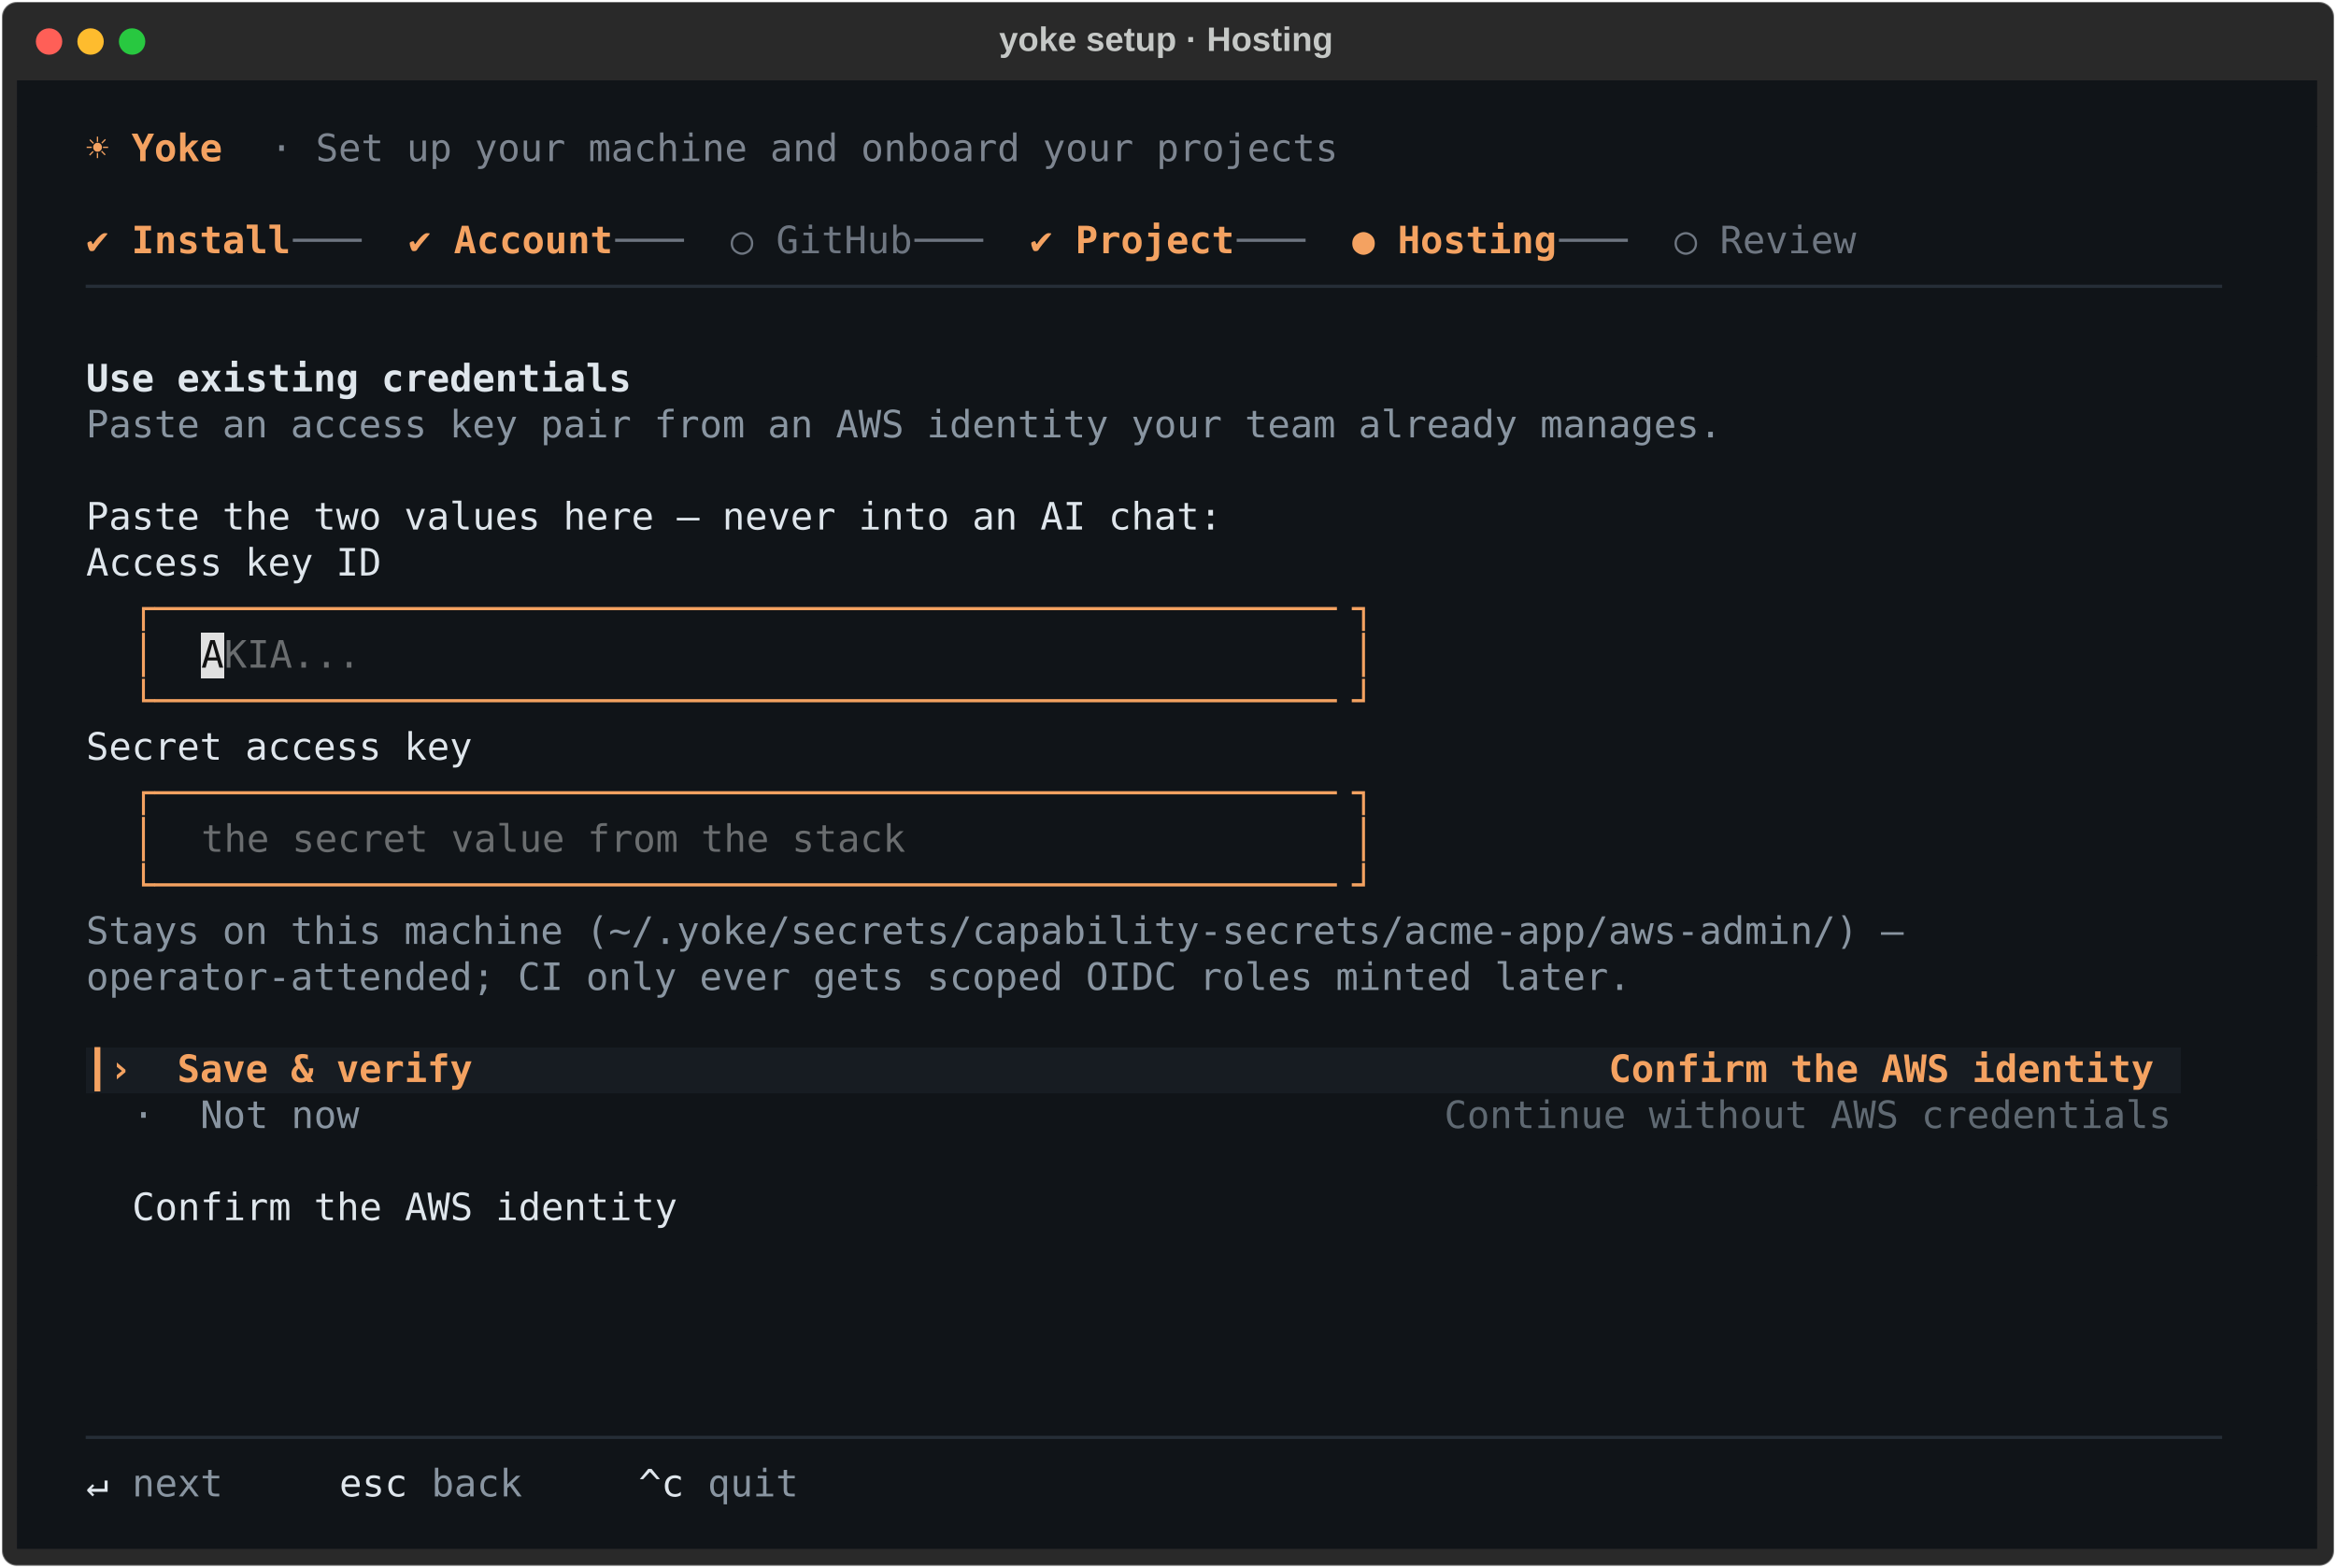
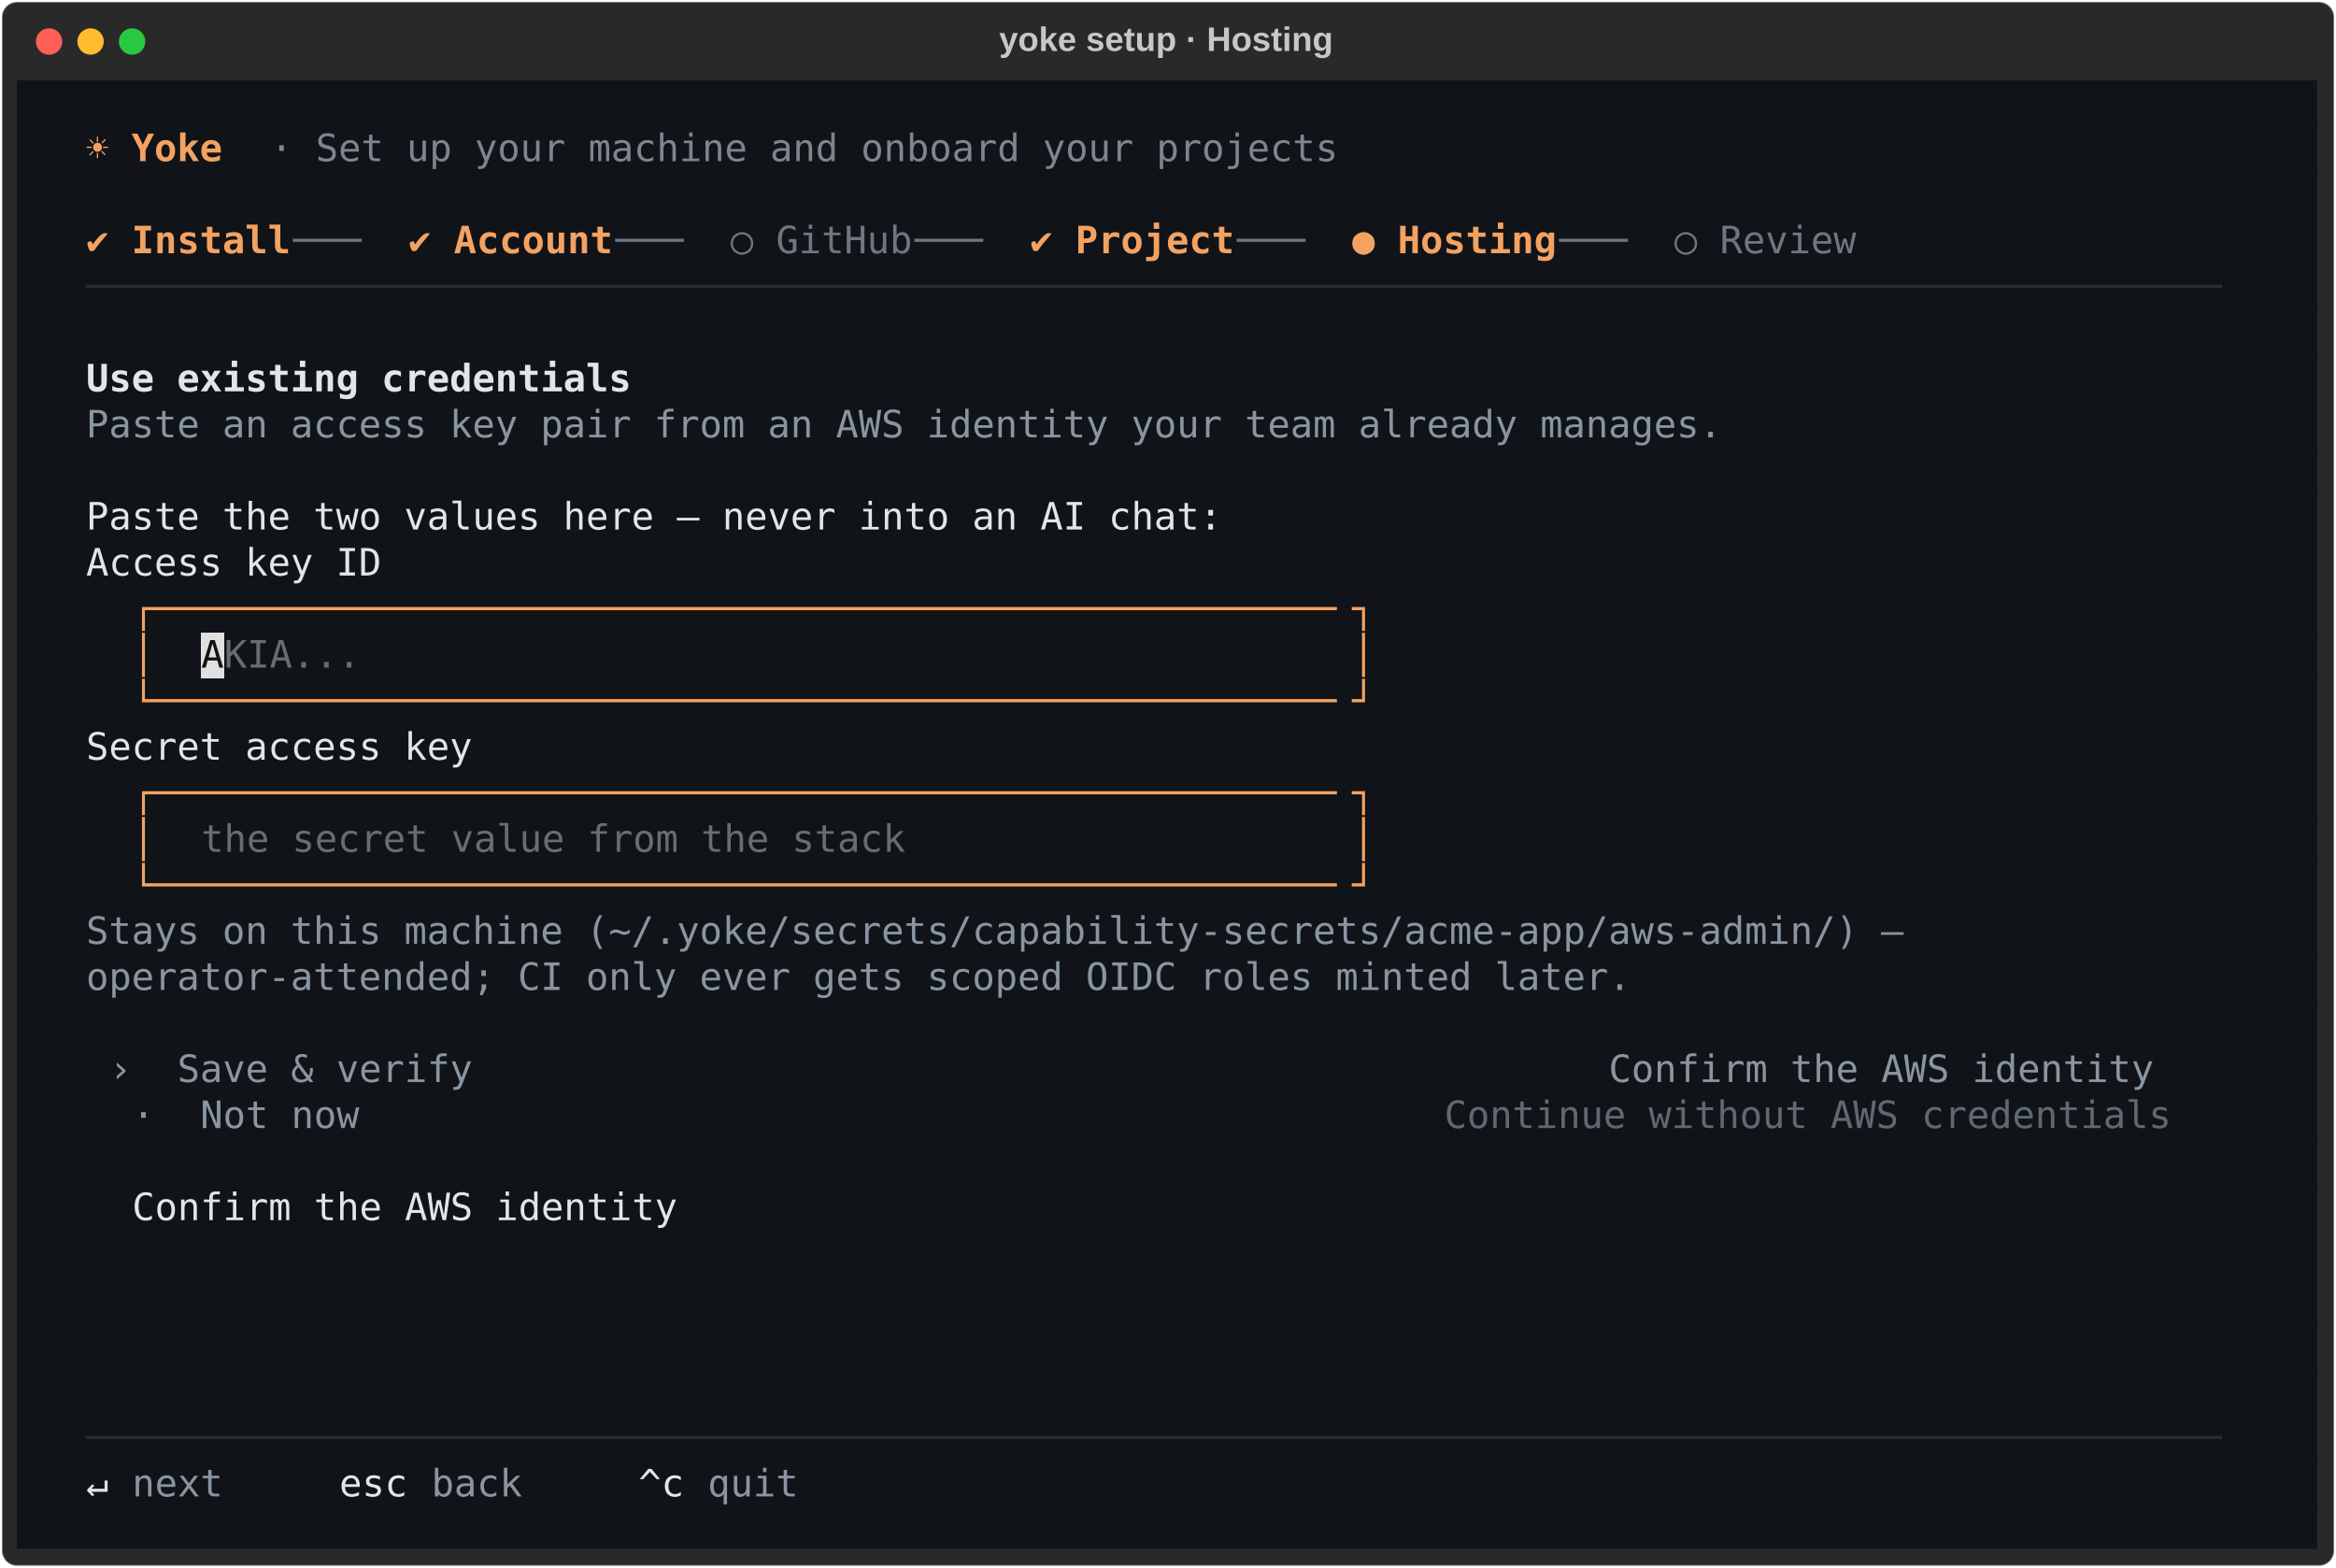
<svg xmlns="http://www.w3.org/2000/svg" class="rich-terminal" viewBox="0 0 1238 830.8">
  <style>

    @font-face {
        font-family: "Fira Code";
        src: local("FiraCode-Regular"),
                url("https://cdnjs.cloudflare.com/ajax/libs/firacode/{{VERSION}}/woff2/FiraCode-Regular.woff2") format("woff2"),
                url("https://cdnjs.cloudflare.com/ajax/libs/firacode/{{VERSION}}/woff/FiraCode-Regular.woff") format("woff");
        font-style: normal;
        font-weight: 400;
    }
    @font-face {
        font-family: "Fira Code";
        src: local("FiraCode-Bold"),
                url("https://cdnjs.cloudflare.com/ajax/libs/firacode/{{VERSION}}/woff2/FiraCode-Bold.woff2") format("woff2"),
                url("https://cdnjs.cloudflare.com/ajax/libs/firacode/{{VERSION}}/woff/FiraCode-Bold.woff") format("woff");
        font-style: bold;
        font-weight: 700;
    }

    .terminal-YOKE-matrix {
        font-family: Fira Code, monospace;
        font-size: 20px;
        line-height: 24.4px;
        font-variant-east-asian: full-width;
    }

    .terminal-YOKE-title {
        font-size: 18px;
        font-weight: bold;
        font-family: arial;
    }

.terminal-YOKE-r2 { fill: #f4a261;font-weight: bold }
.terminal-YOKE-r3 { fill: #dfe6ec }
.terminal-YOKE-r4 { fill: #7d8590 }
.terminal-YOKE-r5 { fill: #6e7681 }
.terminal-YOKE-r6 { fill: #262e37 }
.terminal-YOKE-r7 { fill: #dfe6ec;font-weight: bold }
.terminal-YOKE-r8 { fill: #8995a1 }
.terminal-YOKE-r9 { fill: #f4a261 }
.terminal-YOKE-r10 { fill: #121212 }
.terminal-YOKE-r11 { fill: #6a6d6f }
.terminal-YOKE-r14 { fill: #5f6972 }
    </style>
  <defs>
    <clipPath id="terminal-YOKE-clip-terminal">
      <rect x="0" y="0" width="1219.0" height="779.8" />
    </clipPath>
    <clipPath id="terminal-YOKE-line-0">
      <rect x="0" y="1.5" width="1220" height="24.65" />
    </clipPath>
    <clipPath id="terminal-YOKE-line-1">
      <rect x="0" y="25.9" width="1220" height="24.65" />
    </clipPath>
    <clipPath id="terminal-YOKE-line-2">
      <rect x="0" y="50.3" width="1220" height="24.65" />
    </clipPath>
    <clipPath id="terminal-YOKE-line-3">
      <rect x="0" y="74.7" width="1220" height="24.65" />
    </clipPath>
    <clipPath id="terminal-YOKE-line-4">
      <rect x="0" y="99.1" width="1220" height="24.65" />
    </clipPath>
    <clipPath id="terminal-YOKE-line-5">
      <rect x="0" y="123.5" width="1220" height="24.65" />
    </clipPath>
    <clipPath id="terminal-YOKE-line-6">
      <rect x="0" y="147.9" width="1220" height="24.65" />
    </clipPath>
    <clipPath id="terminal-YOKE-line-7">
      <rect x="0" y="172.3" width="1220" height="24.65" />
    </clipPath>
    <clipPath id="terminal-YOKE-line-8">
      <rect x="0" y="196.7" width="1220" height="24.65" />
    </clipPath>
    <clipPath id="terminal-YOKE-line-9">
      <rect x="0" y="221.1" width="1220" height="24.65" />
    </clipPath>
    <clipPath id="terminal-YOKE-line-10">
      <rect x="0" y="245.5" width="1220" height="24.65" />
    </clipPath>
    <clipPath id="terminal-YOKE-line-11">
      <rect x="0" y="269.9" width="1220" height="24.65" />
    </clipPath>
    <clipPath id="terminal-YOKE-line-12">
      <rect x="0" y="294.3" width="1220" height="24.65" />
    </clipPath>
    <clipPath id="terminal-YOKE-line-13">
      <rect x="0" y="318.7" width="1220" height="24.65" />
    </clipPath>
    <clipPath id="terminal-YOKE-line-14">
      <rect x="0" y="343.1" width="1220" height="24.65" />
    </clipPath>
    <clipPath id="terminal-YOKE-line-15">
      <rect x="0" y="367.5" width="1220" height="24.65" />
    </clipPath>
    <clipPath id="terminal-YOKE-line-16">
      <rect x="0" y="391.9" width="1220" height="24.65" />
    </clipPath>
    <clipPath id="terminal-YOKE-line-17">
      <rect x="0" y="416.3" width="1220" height="24.65" />
    </clipPath>
    <clipPath id="terminal-YOKE-line-18">
      <rect x="0" y="440.7" width="1220" height="24.65" />
    </clipPath>
    <clipPath id="terminal-YOKE-line-19">
      <rect x="0" y="465.1" width="1220" height="24.65" />
    </clipPath>
    <clipPath id="terminal-YOKE-line-20">
      <rect x="0" y="489.5" width="1220" height="24.65" />
    </clipPath>
    <clipPath id="terminal-YOKE-line-21">
      <rect x="0" y="513.9" width="1220" height="24.65" />
    </clipPath>
    <clipPath id="terminal-YOKE-line-22">
      <rect x="0" y="538.3" width="1220" height="24.65" />
    </clipPath>
    <clipPath id="terminal-YOKE-line-23">
      <rect x="0" y="562.7" width="1220" height="24.65" />
    </clipPath>
    <clipPath id="terminal-YOKE-line-24">
      <rect x="0" y="587.1" width="1220" height="24.65" />
    </clipPath>
    <clipPath id="terminal-YOKE-line-25">
      <rect x="0" y="611.5" width="1220" height="24.65" />
    </clipPath>
    <clipPath id="terminal-YOKE-line-26">
      <rect x="0" y="635.9" width="1220" height="24.65" />
    </clipPath>
    <clipPath id="terminal-YOKE-line-27">
      <rect x="0" y="660.3" width="1220" height="24.65" />
    </clipPath>
    <clipPath id="terminal-YOKE-line-28">
      <rect x="0" y="684.7" width="1220" height="24.65" />
    </clipPath>
    <clipPath id="terminal-YOKE-line-29">
      <rect x="0" y="709.1" width="1220" height="24.65" />
    </clipPath>
    <clipPath id="terminal-YOKE-line-30">
      <rect x="0" y="733.5" width="1220" height="24.65" />
    </clipPath>
  </defs>
  <rect fill="#292929" stroke="rgba(255,255,255,0.35)" stroke-width="1" x="1" y="1" width="1236" height="828.8" rx="8" />
  <text class="terminal-YOKE-title" fill="#c5c8c6" text-anchor="middle" x="618" y="27">yoke setup · Hosting</text>
  <g transform="translate(26,22)">
    <circle cx="0" cy="0" r="7" fill="#ff5f57" />
    <circle cx="22" cy="0" r="7" fill="#febc2e" />
    <circle cx="44" cy="0" r="7" fill="#28c840" />
  </g>
  <g transform="translate(9, 41)" clip-path="url(#terminal-YOKE-clip-terminal)">
    <rect fill="#101418" x="0" y="1.5" width="1220" height="24.65" shape-rendering="crispEdges" />
    <rect fill="#101418" x="0" y="25.9" width="36.6" height="24.65" shape-rendering="crispEdges" />
    <rect fill="#101418" x="36.6" y="25.9" width="73.2" height="24.65" shape-rendering="crispEdges" />
    <rect fill="#101418" x="109.8" y="25.9" width="24.4" height="24.65" shape-rendering="crispEdges" />
    <rect fill="#101418" x="134.2" y="25.9" width="573.4" height="24.65" shape-rendering="crispEdges" />
    <rect fill="#101418" x="707.6" y="25.9" width="475.8" height="24.65" shape-rendering="crispEdges" />
    <rect fill="#101418" x="1183.4" y="25.9" width="36.6" height="24.65" shape-rendering="crispEdges" />
    <rect fill="#101418" x="0" y="50.3" width="1220" height="24.65" shape-rendering="crispEdges" />
    <rect fill="#101418" x="0" y="74.7" width="36.6" height="24.65" shape-rendering="crispEdges" />
    <rect fill="#101418" x="36.6" y="74.7" width="109.8" height="24.65" shape-rendering="crispEdges" />
    <rect fill="#101418" x="146.4" y="74.7" width="61" height="24.65" shape-rendering="crispEdges" />
    <rect fill="#101418" x="207.4" y="74.7" width="109.8" height="24.65" shape-rendering="crispEdges" />
    <rect fill="#101418" x="317.2" y="74.7" width="61" height="24.65" shape-rendering="crispEdges" />
    <rect fill="#101418" x="378.2" y="74.7" width="97.6" height="24.65" shape-rendering="crispEdges" />
    <rect fill="#101418" x="475.8" y="74.7" width="61" height="24.65" shape-rendering="crispEdges" />
    <rect fill="#101418" x="536.8" y="74.7" width="109.8" height="24.65" shape-rendering="crispEdges" />
    <rect fill="#101418" x="646.6" y="74.7" width="61" height="24.65" shape-rendering="crispEdges" />
    <rect fill="#101418" x="707.6" y="74.7" width="109.8" height="24.65" shape-rendering="crispEdges" />
    <rect fill="#101418" x="817.4" y="74.7" width="61" height="24.65" shape-rendering="crispEdges" />
    <rect fill="#101418" x="878.4" y="74.7" width="97.6" height="24.65" shape-rendering="crispEdges" />
    <rect fill="#101418" x="976" y="74.7" width="207.4" height="24.65" shape-rendering="crispEdges" />
    <rect fill="#101418" x="1183.4" y="74.7" width="36.6" height="24.65" shape-rendering="crispEdges" />
    <rect fill="#101418" x="0" y="99.1" width="36.6" height="24.65" shape-rendering="crispEdges" />
    <rect fill="#101418" x="36.6" y="99.1" width="1146.8" height="24.65" shape-rendering="crispEdges" />
    <rect fill="#101418" x="1183.4" y="99.1" width="36.6" height="24.65" shape-rendering="crispEdges" />
    <rect fill="#101418" x="0" y="123.5" width="1220" height="24.65" shape-rendering="crispEdges" />
    <rect fill="#101418" x="0" y="147.9" width="36.6" height="24.65" shape-rendering="crispEdges" />
    <rect fill="#101418" x="36.6" y="147.9" width="292.8" height="24.65" shape-rendering="crispEdges" />
    <rect fill="#101418" x="329.4" y="147.9" width="854" height="24.65" shape-rendering="crispEdges" />
    <rect fill="#101418" x="1183.4" y="147.9" width="36.6" height="24.65" shape-rendering="crispEdges" />
    <rect fill="#101418" x="0" y="172.3" width="36.6" height="24.65" shape-rendering="crispEdges" />
    <rect fill="#101418" x="36.6" y="172.3" width="878.4" height="24.65" shape-rendering="crispEdges" />
    <rect fill="#101418" x="915" y="172.3" width="268.4" height="24.65" shape-rendering="crispEdges" />
    <rect fill="#101418" x="1183.4" y="172.3" width="36.6" height="24.65" shape-rendering="crispEdges" />
    <rect fill="#101418" x="0" y="196.7" width="36.6" height="24.65" shape-rendering="crispEdges" />
    <rect fill="#101418" x="36.6" y="196.7" width="0" height="24.65" shape-rendering="crispEdges" />
    <rect fill="#101418" x="36.6" y="196.7" width="1146.8" height="24.65" shape-rendering="crispEdges" />
    <rect fill="#101418" x="1183.4" y="196.7" width="36.6" height="24.65" shape-rendering="crispEdges" />
    <rect fill="#101418" x="0" y="221.1" width="36.6" height="24.65" shape-rendering="crispEdges" />
    <rect fill="#101418" x="36.6" y="221.1" width="634.4" height="24.65" shape-rendering="crispEdges" />
    <rect fill="#101418" x="671" y="221.1" width="512.4" height="24.65" shape-rendering="crispEdges" />
    <rect fill="#101418" x="1183.4" y="221.1" width="36.6" height="24.65" shape-rendering="crispEdges" />
    <rect fill="#101418" x="0" y="245.5" width="36.6" height="24.65" shape-rendering="crispEdges" />
    <rect fill="#101418" x="36.6" y="245.5" width="183" height="24.65" shape-rendering="crispEdges" />
    <rect fill="#101418" x="219.6" y="245.5" width="963.8" height="24.65" shape-rendering="crispEdges" />
    <rect fill="#101418" x="1183.4" y="245.5" width="36.6" height="24.65" shape-rendering="crispEdges" />
    <rect fill="#101418" x="0" y="269.9" width="36.6" height="24.65" shape-rendering="crispEdges" />
    <rect fill="#101418" x="36.6" y="269.9" width="24.4" height="24.65" shape-rendering="crispEdges" />
    <rect fill="#101418" x="61" y="269.9" width="12.2" height="24.65" shape-rendering="crispEdges" />
    <rect fill="#101418" x="73.2" y="269.9" width="634.4" height="24.65" shape-rendering="crispEdges" />
    <rect fill="#101418" x="707.6" y="269.9" width="12.2" height="24.65" shape-rendering="crispEdges" />
    <rect fill="#101418" x="719.8" y="269.9" width="463.6" height="24.65" shape-rendering="crispEdges" />
    <rect fill="#101418" x="1183.4" y="269.9" width="36.6" height="24.65" shape-rendering="crispEdges" />
    <rect fill="#101418" x="0" y="294.3" width="36.6" height="24.65" shape-rendering="crispEdges" />
    <rect fill="#101418" x="36.6" y="294.3" width="24.4" height="24.65" shape-rendering="crispEdges" />
    <rect fill="#101418" x="61" y="294.3" width="12.2" height="24.65" shape-rendering="crispEdges" />
    <rect fill="#101418" x="73.2" y="294.3" width="24.4" height="24.65" shape-rendering="crispEdges" />
    <rect fill="#e0e0e0" x="97.6" y="294.3" width="12.2" height="24.65" shape-rendering="crispEdges" />
    <rect fill="#101418" x="109.8" y="294.3" width="73.2" height="24.65" shape-rendering="crispEdges" />
    <rect fill="#101418" x="183" y="294.3" width="500.2" height="24.65" shape-rendering="crispEdges" />
    <rect fill="#101418" x="683.2" y="294.3" width="24.4" height="24.65" shape-rendering="crispEdges" />
    <rect fill="#101418" x="707.6" y="294.3" width="12.2" height="24.65" shape-rendering="crispEdges" />
    <rect fill="#101418" x="719.8" y="294.3" width="463.6" height="24.65" shape-rendering="crispEdges" />
    <rect fill="#101418" x="1183.4" y="294.3" width="36.6" height="24.65" shape-rendering="crispEdges" />
    <rect fill="#101418" x="0" y="318.7" width="36.6" height="24.65" shape-rendering="crispEdges" />
    <rect fill="#101418" x="36.6" y="318.7" width="24.4" height="24.65" shape-rendering="crispEdges" />
    <rect fill="#101418" x="61" y="318.7" width="12.2" height="24.65" shape-rendering="crispEdges" />
    <rect fill="#101418" x="73.2" y="318.7" width="634.4" height="24.65" shape-rendering="crispEdges" />
    <rect fill="#101418" x="707.6" y="318.7" width="12.2" height="24.65" shape-rendering="crispEdges" />
    <rect fill="#101418" x="719.8" y="318.7" width="463.6" height="24.65" shape-rendering="crispEdges" />
    <rect fill="#101418" x="1183.4" y="318.7" width="36.6" height="24.65" shape-rendering="crispEdges" />
    <rect fill="#101418" x="0" y="343.1" width="36.6" height="24.65" shape-rendering="crispEdges" />
    <rect fill="#101418" x="36.6" y="343.1" width="231.8" height="24.65" shape-rendering="crispEdges" />
    <rect fill="#101418" x="268.4" y="343.1" width="915" height="24.65" shape-rendering="crispEdges" />
    <rect fill="#101418" x="1183.4" y="343.1" width="36.6" height="24.65" shape-rendering="crispEdges" />
    <rect fill="#101418" x="0" y="367.5" width="36.6" height="24.65" shape-rendering="crispEdges" />
    <rect fill="#101418" x="36.6" y="367.5" width="24.4" height="24.65" shape-rendering="crispEdges" />
    <rect fill="#101418" x="61" y="367.5" width="12.2" height="24.65" shape-rendering="crispEdges" />
    <rect fill="#101418" x="73.2" y="367.5" width="634.4" height="24.65" shape-rendering="crispEdges" />
    <rect fill="#101418" x="707.6" y="367.5" width="12.2" height="24.65" shape-rendering="crispEdges" />
    <rect fill="#101418" x="719.8" y="367.5" width="463.6" height="24.65" shape-rendering="crispEdges" />
    <rect fill="#101418" x="1183.4" y="367.5" width="36.6" height="24.65" shape-rendering="crispEdges" />
    <rect fill="#101418" x="0" y="391.9" width="36.6" height="24.65" shape-rendering="crispEdges" />
    <rect fill="#101418" x="36.6" y="391.9" width="24.4" height="24.65" shape-rendering="crispEdges" />
    <rect fill="#101418" x="61" y="391.9" width="12.2" height="24.65" shape-rendering="crispEdges" />
    <rect fill="#101418" x="73.2" y="391.9" width="24.4" height="24.65" shape-rendering="crispEdges" />
    <rect fill="#101418" x="97.6" y="391.9" width="378.2" height="24.65" shape-rendering="crispEdges" />
    <rect fill="#101418" x="475.8" y="391.9" width="207.4" height="24.65" shape-rendering="crispEdges" />
    <rect fill="#101418" x="683.2" y="391.9" width="24.4" height="24.65" shape-rendering="crispEdges" />
    <rect fill="#101418" x="707.6" y="391.9" width="12.2" height="24.65" shape-rendering="crispEdges" />
    <rect fill="#101418" x="719.8" y="391.9" width="463.6" height="24.65" shape-rendering="crispEdges" />
    <rect fill="#101418" x="1183.4" y="391.9" width="36.6" height="24.65" shape-rendering="crispEdges" />
    <rect fill="#101418" x="0" y="416.3" width="36.6" height="24.65" shape-rendering="crispEdges" />
    <rect fill="#101418" x="36.6" y="416.3" width="24.4" height="24.65" shape-rendering="crispEdges" />
    <rect fill="#101418" x="61" y="416.3" width="12.2" height="24.65" shape-rendering="crispEdges" />
    <rect fill="#101418" x="73.2" y="416.3" width="634.4" height="24.65" shape-rendering="crispEdges" />
    <rect fill="#101418" x="707.6" y="416.3" width="12.2" height="24.65" shape-rendering="crispEdges" />
    <rect fill="#101418" x="719.8" y="416.3" width="463.6" height="24.65" shape-rendering="crispEdges" />
    <rect fill="#101418" x="1183.4" y="416.3" width="36.6" height="24.65" shape-rendering="crispEdges" />
    <rect fill="#101418" x="0" y="440.7" width="36.6" height="24.65" shape-rendering="crispEdges" />
    <rect fill="#101418" x="36.6" y="440.7" width="1000.4" height="24.65" shape-rendering="crispEdges" />
    <rect fill="#101418" x="1037" y="440.7" width="146.4" height="24.65" shape-rendering="crispEdges" />
    <rect fill="#101418" x="1183.4" y="440.7" width="36.6" height="24.65" shape-rendering="crispEdges" />
    <rect fill="#101418" x="0" y="465.1" width="36.6" height="24.65" shape-rendering="crispEdges" />
    <rect fill="#101418" x="36.6" y="465.1" width="854" height="24.65" shape-rendering="crispEdges" />
    <rect fill="#101418" x="890.6" y="465.1" width="292.8" height="24.65" shape-rendering="crispEdges" />
    <rect fill="#101418" x="1183.4" y="465.1" width="36.6" height="24.65" shape-rendering="crispEdges" />
    <rect fill="#101418" x="0" y="489.5" width="36.6" height="24.65" shape-rendering="crispEdges" />
    <rect fill="#101418" x="36.6" y="489.5" width="0" height="24.65" shape-rendering="crispEdges" />
    <rect fill="#101418" x="36.6" y="489.5" width="1146.8" height="24.65" shape-rendering="crispEdges" />
    <rect fill="#101418" x="1183.4" y="489.5" width="36.6" height="24.65" shape-rendering="crispEdges" />
    <rect fill="#101418" x="0" y="513.9" width="36.6" height="24.65" shape-rendering="crispEdges" />
-     <rect fill="#171c22" x="36.6" y="513.9" width="12.2" height="24.65" shape-rendering="crispEdges" />
-     <rect fill="#171c22" x="48.8" y="513.9" width="1098" height="24.65" shape-rendering="crispEdges" />
+     <rect fill="#101418" x="36.6" y="513.9" width="12.2" height="24.65" shape-rendering="crispEdges" />
+     <rect fill="#101418" x="48.8" y="513.9" width="1098" height="24.65" shape-rendering="crispEdges" />
    <rect fill="#101418" x="1146.8" y="513.9" width="36.6" height="24.65" shape-rendering="crispEdges" />
    <rect fill="#101418" x="1183.4" y="513.9" width="36.6" height="24.65" shape-rendering="crispEdges" />
    <rect fill="#101418" x="0" y="538.3" width="36.6" height="24.65" shape-rendering="crispEdges" />
    <rect fill="#101418" x="36.6" y="538.3" width="12.2" height="24.65" shape-rendering="crispEdges" />
    <rect fill="#101418" x="48.8" y="538.3" width="12.2" height="24.65" shape-rendering="crispEdges" />
    <rect fill="#101418" x="61" y="538.3" width="695.4" height="24.65" shape-rendering="crispEdges" />
    <rect fill="#101418" x="756.4" y="538.3" width="390.4" height="24.65" shape-rendering="crispEdges" />
    <rect fill="#101418" x="1146.8" y="538.3" width="36.6" height="24.65" shape-rendering="crispEdges" />
    <rect fill="#101418" x="1183.4" y="538.3" width="36.6" height="24.65" shape-rendering="crispEdges" />
    <rect fill="#101418" x="0" y="562.7" width="36.6" height="24.65" shape-rendering="crispEdges" />
    <rect fill="#101418" x="36.6" y="562.7" width="1110.2" height="24.65" shape-rendering="crispEdges" />
    <rect fill="#101418" x="1146.8" y="562.7" width="36.6" height="24.65" shape-rendering="crispEdges" />
    <rect fill="#101418" x="1183.4" y="562.7" width="36.6" height="24.65" shape-rendering="crispEdges" />
    <rect fill="#101418" x="0" y="587.1" width="36.6" height="24.65" shape-rendering="crispEdges" />
    <rect fill="#101418" x="36.6" y="587.1" width="24.4" height="24.65" shape-rendering="crispEdges" />
    <rect fill="#101418" x="61" y="587.1" width="292.8" height="24.65" shape-rendering="crispEdges" />
    <rect fill="#101418" x="353.8" y="587.1" width="756.4" height="24.65" shape-rendering="crispEdges" />
    <rect fill="#101418" x="1110.2" y="587.1" width="36.6" height="24.65" shape-rendering="crispEdges" />
    <rect fill="#101418" x="1146.8" y="587.1" width="36.6" height="24.65" shape-rendering="crispEdges" />
    <rect fill="#101418" x="1183.4" y="587.1" width="36.6" height="24.65" shape-rendering="crispEdges" />
    <rect fill="#101418" x="0" y="611.5" width="36.6" height="24.65" shape-rendering="crispEdges" />
    <rect fill="#101418" x="36.6" y="611.5" width="1146.8" height="24.65" shape-rendering="crispEdges" />
    <rect fill="#101418" x="1183.4" y="611.5" width="36.6" height="24.65" shape-rendering="crispEdges" />
    <rect fill="#101418" x="0" y="635.9" width="36.6" height="24.65" shape-rendering="crispEdges" />
    <rect fill="#101418" x="36.6" y="635.9" width="1146.8" height="24.65" shape-rendering="crispEdges" />
    <rect fill="#101418" x="1183.4" y="635.9" width="36.6" height="24.65" shape-rendering="crispEdges" />
    <rect fill="#101418" x="0" y="660.3" width="36.6" height="24.65" shape-rendering="crispEdges" />
    <rect fill="#101418" x="36.6" y="660.3" width="1146.8" height="24.65" shape-rendering="crispEdges" />
    <rect fill="#101418" x="1183.4" y="660.3" width="36.6" height="24.65" shape-rendering="crispEdges" />
    <rect fill="#101418" x="0" y="684.7" width="36.6" height="24.65" shape-rendering="crispEdges" />
    <rect fill="#101418" x="36.6" y="684.7" width="1146.8" height="24.65" shape-rendering="crispEdges" />
    <rect fill="#101418" x="1183.4" y="684.7" width="36.6" height="24.65" shape-rendering="crispEdges" />
    <rect fill="#101418" x="0" y="709.1" width="36.6" height="24.65" shape-rendering="crispEdges" />
    <rect fill="#101418" x="36.6" y="709.1" width="1146.8" height="24.65" shape-rendering="crispEdges" />
    <rect fill="#101418" x="1183.4" y="709.1" width="36.6" height="24.65" shape-rendering="crispEdges" />
    <rect fill="#101418" x="0" y="733.5" width="36.6" height="24.65" shape-rendering="crispEdges" />
    <rect fill="#101418" x="36.6" y="733.5" width="12.2" height="24.65" shape-rendering="crispEdges" />
    <rect fill="#101418" x="48.8" y="733.5" width="12.2" height="24.65" shape-rendering="crispEdges" />
    <rect fill="#101418" x="61" y="733.5" width="48.8" height="24.65" shape-rendering="crispEdges" />
    <rect fill="#101418" x="109.8" y="733.5" width="61" height="24.65" shape-rendering="crispEdges" />
    <rect fill="#101418" x="170.8" y="733.5" width="36.6" height="24.65" shape-rendering="crispEdges" />
    <rect fill="#101418" x="207.4" y="733.5" width="12.2" height="24.65" shape-rendering="crispEdges" />
    <rect fill="#101418" x="219.6" y="733.5" width="48.8" height="24.65" shape-rendering="crispEdges" />
    <rect fill="#101418" x="268.4" y="733.5" width="61" height="24.65" shape-rendering="crispEdges" />
    <rect fill="#101418" x="329.4" y="733.5" width="24.4" height="24.65" shape-rendering="crispEdges" />
    <rect fill="#101418" x="353.8" y="733.5" width="12.2" height="24.65" shape-rendering="crispEdges" />
    <rect fill="#101418" x="366" y="733.5" width="48.8" height="24.65" shape-rendering="crispEdges" />
    <rect fill="#101418" x="414.8" y="733.5" width="768.6" height="24.65" shape-rendering="crispEdges" />
    <rect fill="#101418" x="1183.4" y="733.5" width="36.6" height="24.65" shape-rendering="crispEdges" />
    <rect fill="#101418" x="0" y="757.9" width="1220" height="24.65" shape-rendering="crispEdges" />
    <g class="terminal-YOKE-matrix">
      <text class="terminal-YOKE-r2" x="36.6" y="44.4" textLength="73.2" clip-path="url(#terminal-YOKE-line-1)">☀ Yoke</text>
      <text class="terminal-YOKE-r4" x="134.2" y="44.4" textLength="573.4" clip-path="url(#terminal-YOKE-line-1)">· Set up your machine and onboard your projects</text>
      <text class="terminal-YOKE-r2" x="36.6" y="93.2" textLength="109.8" clip-path="url(#terminal-YOKE-line-3)">✔ Install</text>
      <text class="terminal-YOKE-r5" x="146.4" y="93.2" textLength="61" clip-path="url(#terminal-YOKE-line-3)"> ─── </text>
      <text class="terminal-YOKE-r2" x="207.4" y="93.2" textLength="109.8" clip-path="url(#terminal-YOKE-line-3)">✔ Account</text>
      <text class="terminal-YOKE-r5" x="317.2" y="93.2" textLength="61" clip-path="url(#terminal-YOKE-line-3)"> ─── </text>
      <text class="terminal-YOKE-r5" x="378.2" y="93.2" textLength="97.6" clip-path="url(#terminal-YOKE-line-3)">○ GitHub</text>
      <text class="terminal-YOKE-r5" x="475.8" y="93.2" textLength="61" clip-path="url(#terminal-YOKE-line-3)"> ─── </text>
      <text class="terminal-YOKE-r2" x="536.8" y="93.2" textLength="109.8" clip-path="url(#terminal-YOKE-line-3)">✔ Project</text>
      <text class="terminal-YOKE-r5" x="646.6" y="93.2" textLength="61" clip-path="url(#terminal-YOKE-line-3)"> ─── </text>
      <text class="terminal-YOKE-r2" x="707.6" y="93.2" textLength="109.8" clip-path="url(#terminal-YOKE-line-3)">● Hosting</text>
      <text class="terminal-YOKE-r5" x="817.4" y="93.2" textLength="61" clip-path="url(#terminal-YOKE-line-3)"> ─── </text>
      <text class="terminal-YOKE-r5" x="878.4" y="93.2" textLength="97.6" clip-path="url(#terminal-YOKE-line-3)">○ Review</text>
      <text class="terminal-YOKE-r6" x="36.6" y="117.6" textLength="1146.8" clip-path="url(#terminal-YOKE-line-4)">──────────────────────────────────────────────────────────────────────────────────────────────</text>
      <text class="terminal-YOKE-r7" x="36.6" y="166.4" textLength="292.8" clip-path="url(#terminal-YOKE-line-6)">Use existing credentials</text>
      <text class="terminal-YOKE-r8" x="36.6" y="190.8" textLength="878.4" clip-path="url(#terminal-YOKE-line-7)">Paste an access key pair from an AWS identity your team already manages.</text>
      <text class="terminal-YOKE-r3" x="36.6" y="239.6" textLength="634.4" clip-path="url(#terminal-YOKE-line-9)">  Paste the two values here — never into an AI chat:</text>
      <text class="terminal-YOKE-r3" x="36.6" y="264" textLength="183" clip-path="url(#terminal-YOKE-line-10)">  Access key ID</text>
      <text class="terminal-YOKE-r9" x="61" y="288.4" textLength="12.2" clip-path="url(#terminal-YOKE-line-11)">┌</text>
      <text class="terminal-YOKE-r9" x="73.2" y="288.4" textLength="634.4" clip-path="url(#terminal-YOKE-line-11)">────────────────────────────────────────────────────</text>
      <text class="terminal-YOKE-r9" x="707.6" y="288.4" textLength="12.2" clip-path="url(#terminal-YOKE-line-11)">┐</text>
      <text class="terminal-YOKE-r9" x="61" y="312.8" textLength="12.2" clip-path="url(#terminal-YOKE-line-12)">│</text>
      <text class="terminal-YOKE-r10" x="97.6" y="312.8" textLength="12.2" clip-path="url(#terminal-YOKE-line-12)">A</text>
      <text class="terminal-YOKE-r11" x="109.8" y="312.8" textLength="73.2" clip-path="url(#terminal-YOKE-line-12)">KIA...</text>
      <text class="terminal-YOKE-r9" x="707.6" y="312.8" textLength="12.2" clip-path="url(#terminal-YOKE-line-12)">│</text>
      <text class="terminal-YOKE-r9" x="61" y="337.2" textLength="12.2" clip-path="url(#terminal-YOKE-line-13)">└</text>
      <text class="terminal-YOKE-r9" x="73.2" y="337.2" textLength="634.4" clip-path="url(#terminal-YOKE-line-13)">────────────────────────────────────────────────────</text>
      <text class="terminal-YOKE-r9" x="707.6" y="337.2" textLength="12.2" clip-path="url(#terminal-YOKE-line-13)">┘</text>
      <text class="terminal-YOKE-r3" x="36.6" y="361.6" textLength="231.8" clip-path="url(#terminal-YOKE-line-14)">  Secret access key</text>
      <text class="terminal-YOKE-r9" x="61" y="386" textLength="12.2" clip-path="url(#terminal-YOKE-line-15)">┌</text>
      <text class="terminal-YOKE-r9" x="73.2" y="386" textLength="634.4" clip-path="url(#terminal-YOKE-line-15)">────────────────────────────────────────────────────</text>
      <text class="terminal-YOKE-r9" x="707.6" y="386" textLength="12.2" clip-path="url(#terminal-YOKE-line-15)">┐</text>
      <text class="terminal-YOKE-r9" x="61" y="410.4" textLength="12.2" clip-path="url(#terminal-YOKE-line-16)">│</text>
      <text class="terminal-YOKE-r11" x="97.6" y="410.4" textLength="378.2" clip-path="url(#terminal-YOKE-line-16)">the secret value from the stack</text>
      <text class="terminal-YOKE-r9" x="707.6" y="410.4" textLength="12.2" clip-path="url(#terminal-YOKE-line-16)">│</text>
      <text class="terminal-YOKE-r9" x="61" y="434.8" textLength="12.2" clip-path="url(#terminal-YOKE-line-17)">└</text>
      <text class="terminal-YOKE-r9" x="73.2" y="434.8" textLength="634.4" clip-path="url(#terminal-YOKE-line-17)">────────────────────────────────────────────────────</text>
      <text class="terminal-YOKE-r9" x="707.6" y="434.8" textLength="12.2" clip-path="url(#terminal-YOKE-line-17)">┘</text>
      <text class="terminal-YOKE-r8" x="36.6" y="459.2" textLength="1000.4" clip-path="url(#terminal-YOKE-line-18)">  Stays on this machine (~/.yoke/secrets/capability-secrets/acme-app/aws-admin/) —</text>
      <text class="terminal-YOKE-r8" x="36.6" y="483.6" textLength="854" clip-path="url(#terminal-YOKE-line-19)">  operator-attended; CI only ever gets scoped OIDC roles minted later.</text>
-       <text class="terminal-YOKE-r9" x="36.6" y="532.4" textLength="12.2" clip-path="url(#terminal-YOKE-line-21)">┃</text>
-       <text class="terminal-YOKE-r2" x="48.8" y="532.4" textLength="1098" clip-path="url(#terminal-YOKE-line-21)">›  Save &amp; verify                                                  Confirm the AWS identity</text>
+       <text class="terminal-YOKE-r8" x="48.8" y="532.4" textLength="1098" clip-path="url(#terminal-YOKE-line-21)">›  Save &amp; verify                                                  Confirm the AWS identity</text>
      <text class="terminal-YOKE-r8" x="61" y="556.8" textLength="695.4" clip-path="url(#terminal-YOKE-line-22)">·  Not now                                               </text>
      <text class="terminal-YOKE-r14" x="756.4" y="556.8" textLength="390.4" clip-path="url(#terminal-YOKE-line-22)">Continue without AWS credentials</text>
      <text class="terminal-YOKE-r3" x="61" y="605.6" textLength="292.8" clip-path="url(#terminal-YOKE-line-24)">Confirm the AWS identity</text>
      <text class="terminal-YOKE-r6" x="36.6" y="727.6" textLength="1146.8" clip-path="url(#terminal-YOKE-line-29)">──────────────────────────────────────────────────────────────────────────────────────────────</text>
      <text class="terminal-YOKE-r3" x="36.6" y="752" textLength="12.2" clip-path="url(#terminal-YOKE-line-30)">↵</text>
      <text class="terminal-YOKE-r8" x="61" y="752" textLength="48.8" clip-path="url(#terminal-YOKE-line-30)">next</text>
      <text class="terminal-YOKE-r3" x="170.8" y="752" textLength="36.6" clip-path="url(#terminal-YOKE-line-30)">esc</text>
      <text class="terminal-YOKE-r8" x="219.6" y="752" textLength="48.8" clip-path="url(#terminal-YOKE-line-30)">back</text>
      <text class="terminal-YOKE-r3" x="329.4" y="752" textLength="24.4" clip-path="url(#terminal-YOKE-line-30)">^c</text>
      <text class="terminal-YOKE-r8" x="366" y="752" textLength="48.8" clip-path="url(#terminal-YOKE-line-30)">quit</text>
    </g>
  </g>
</svg>
